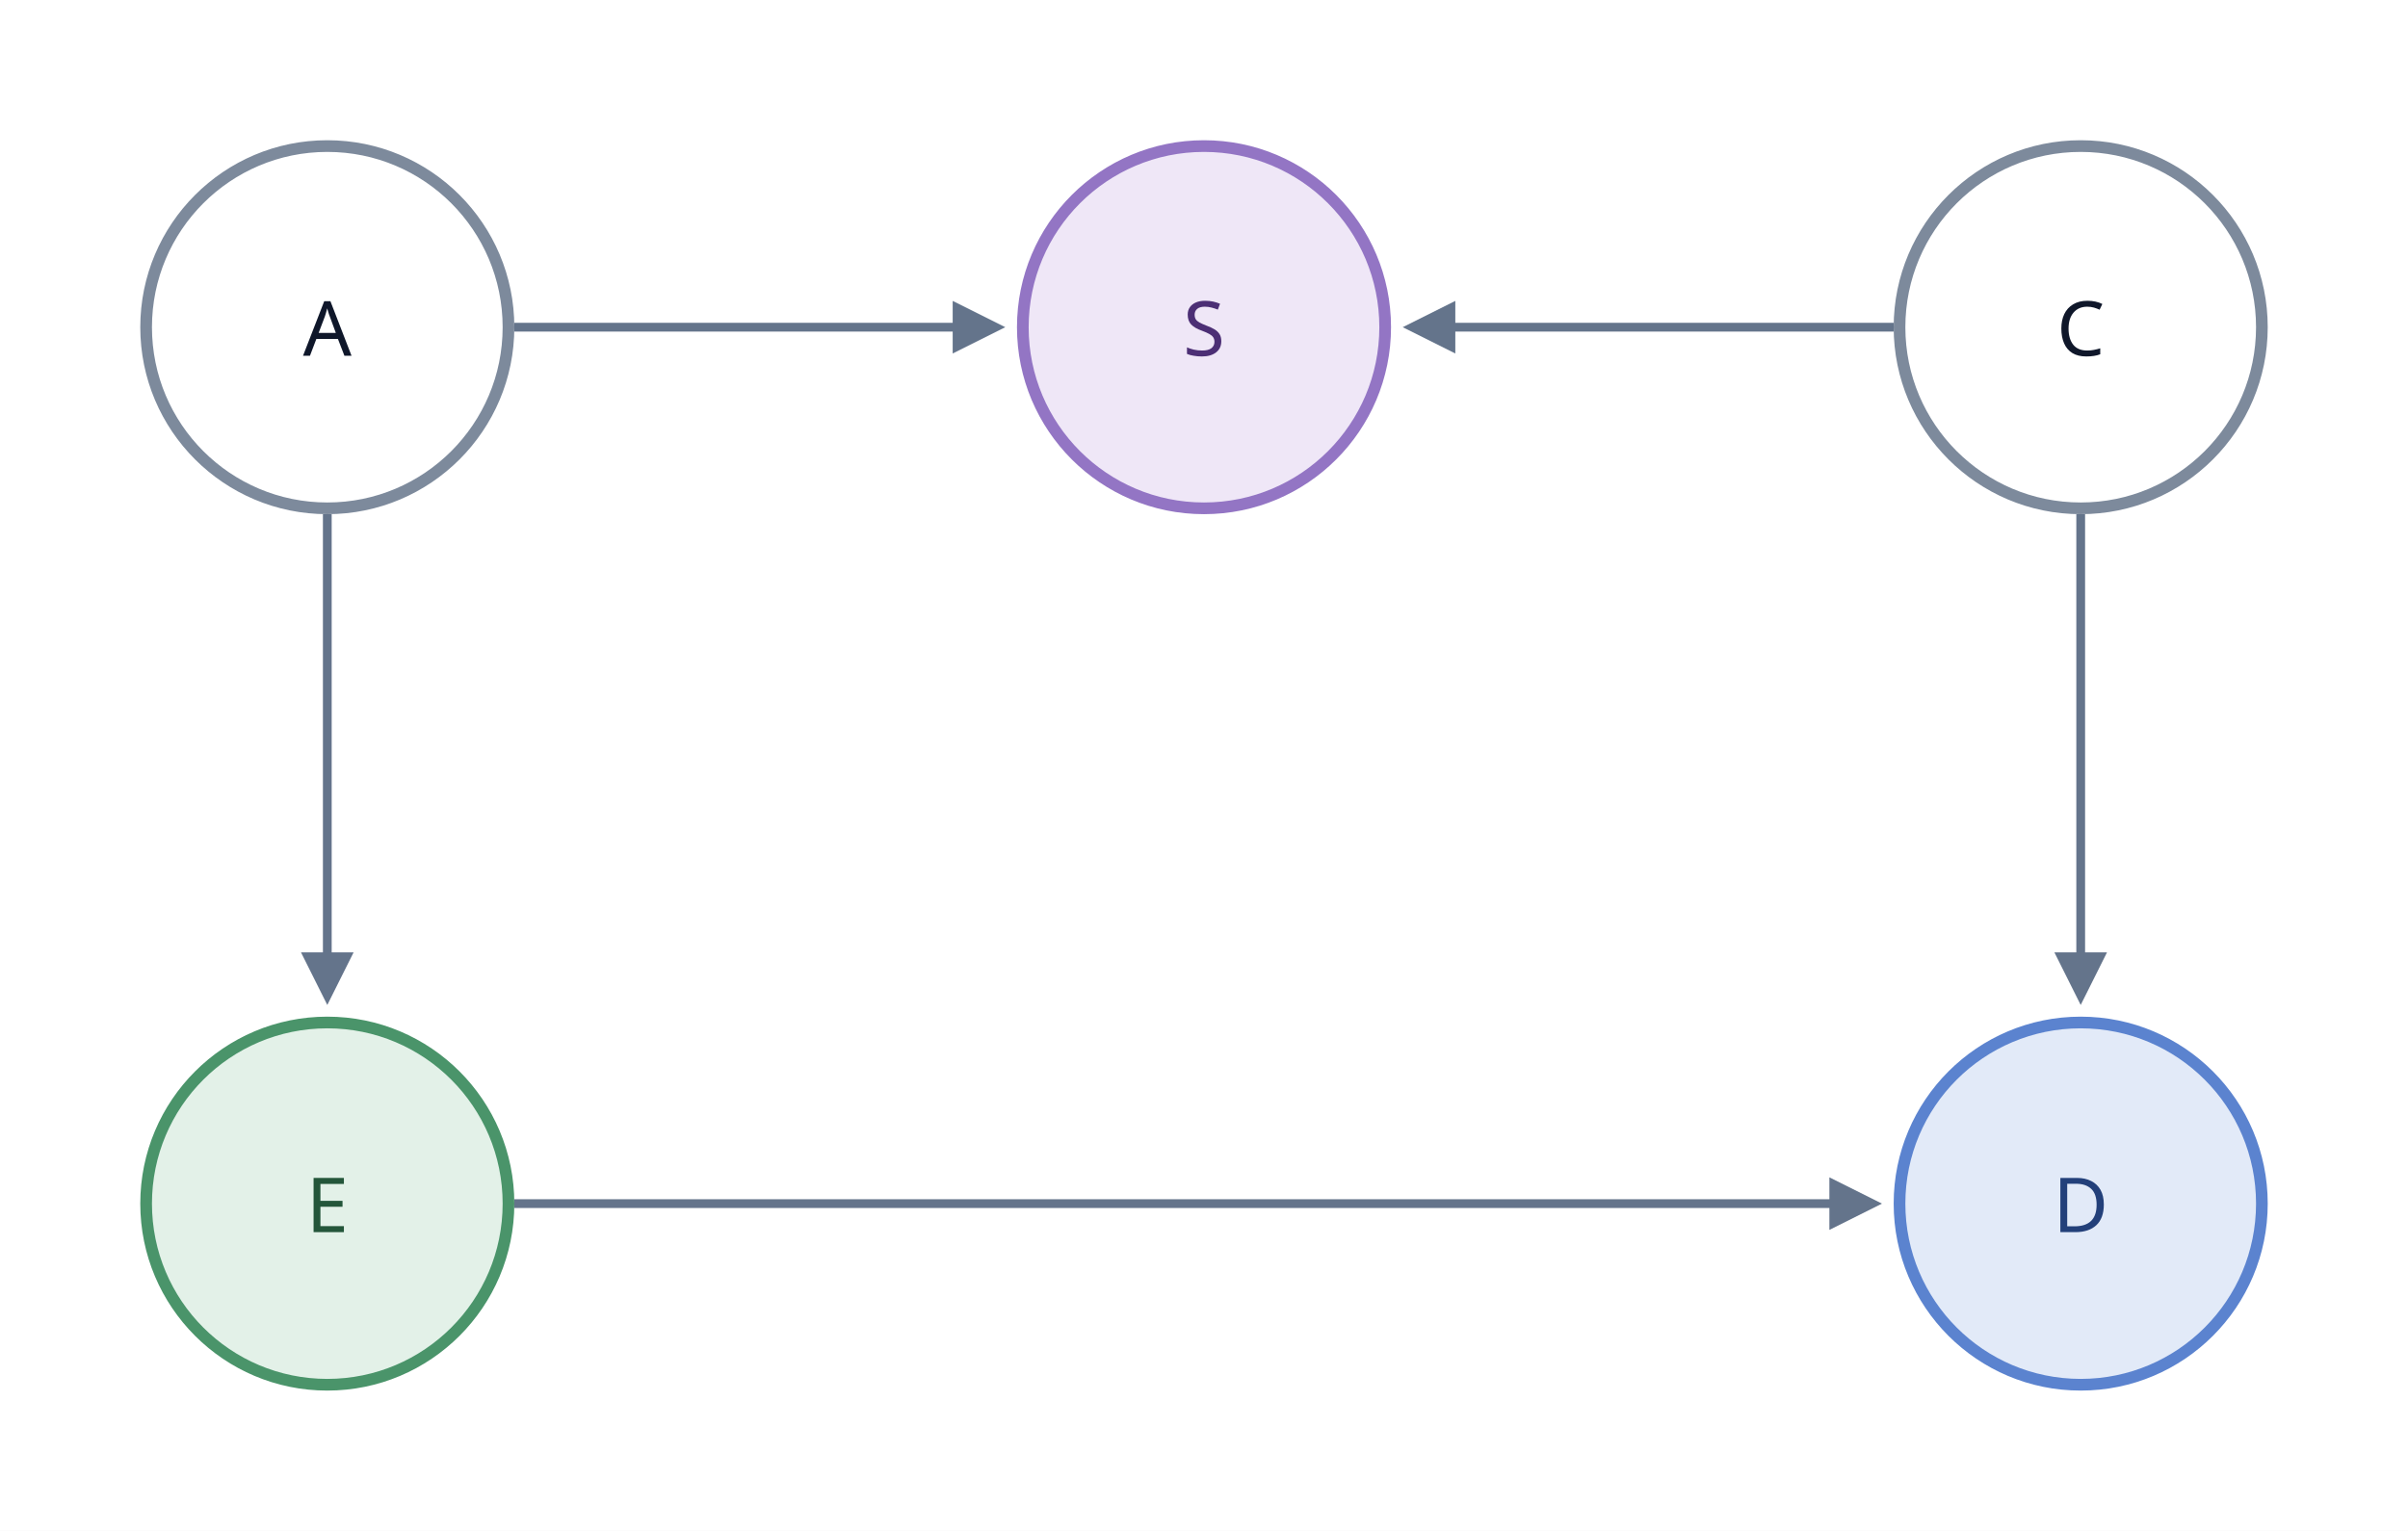
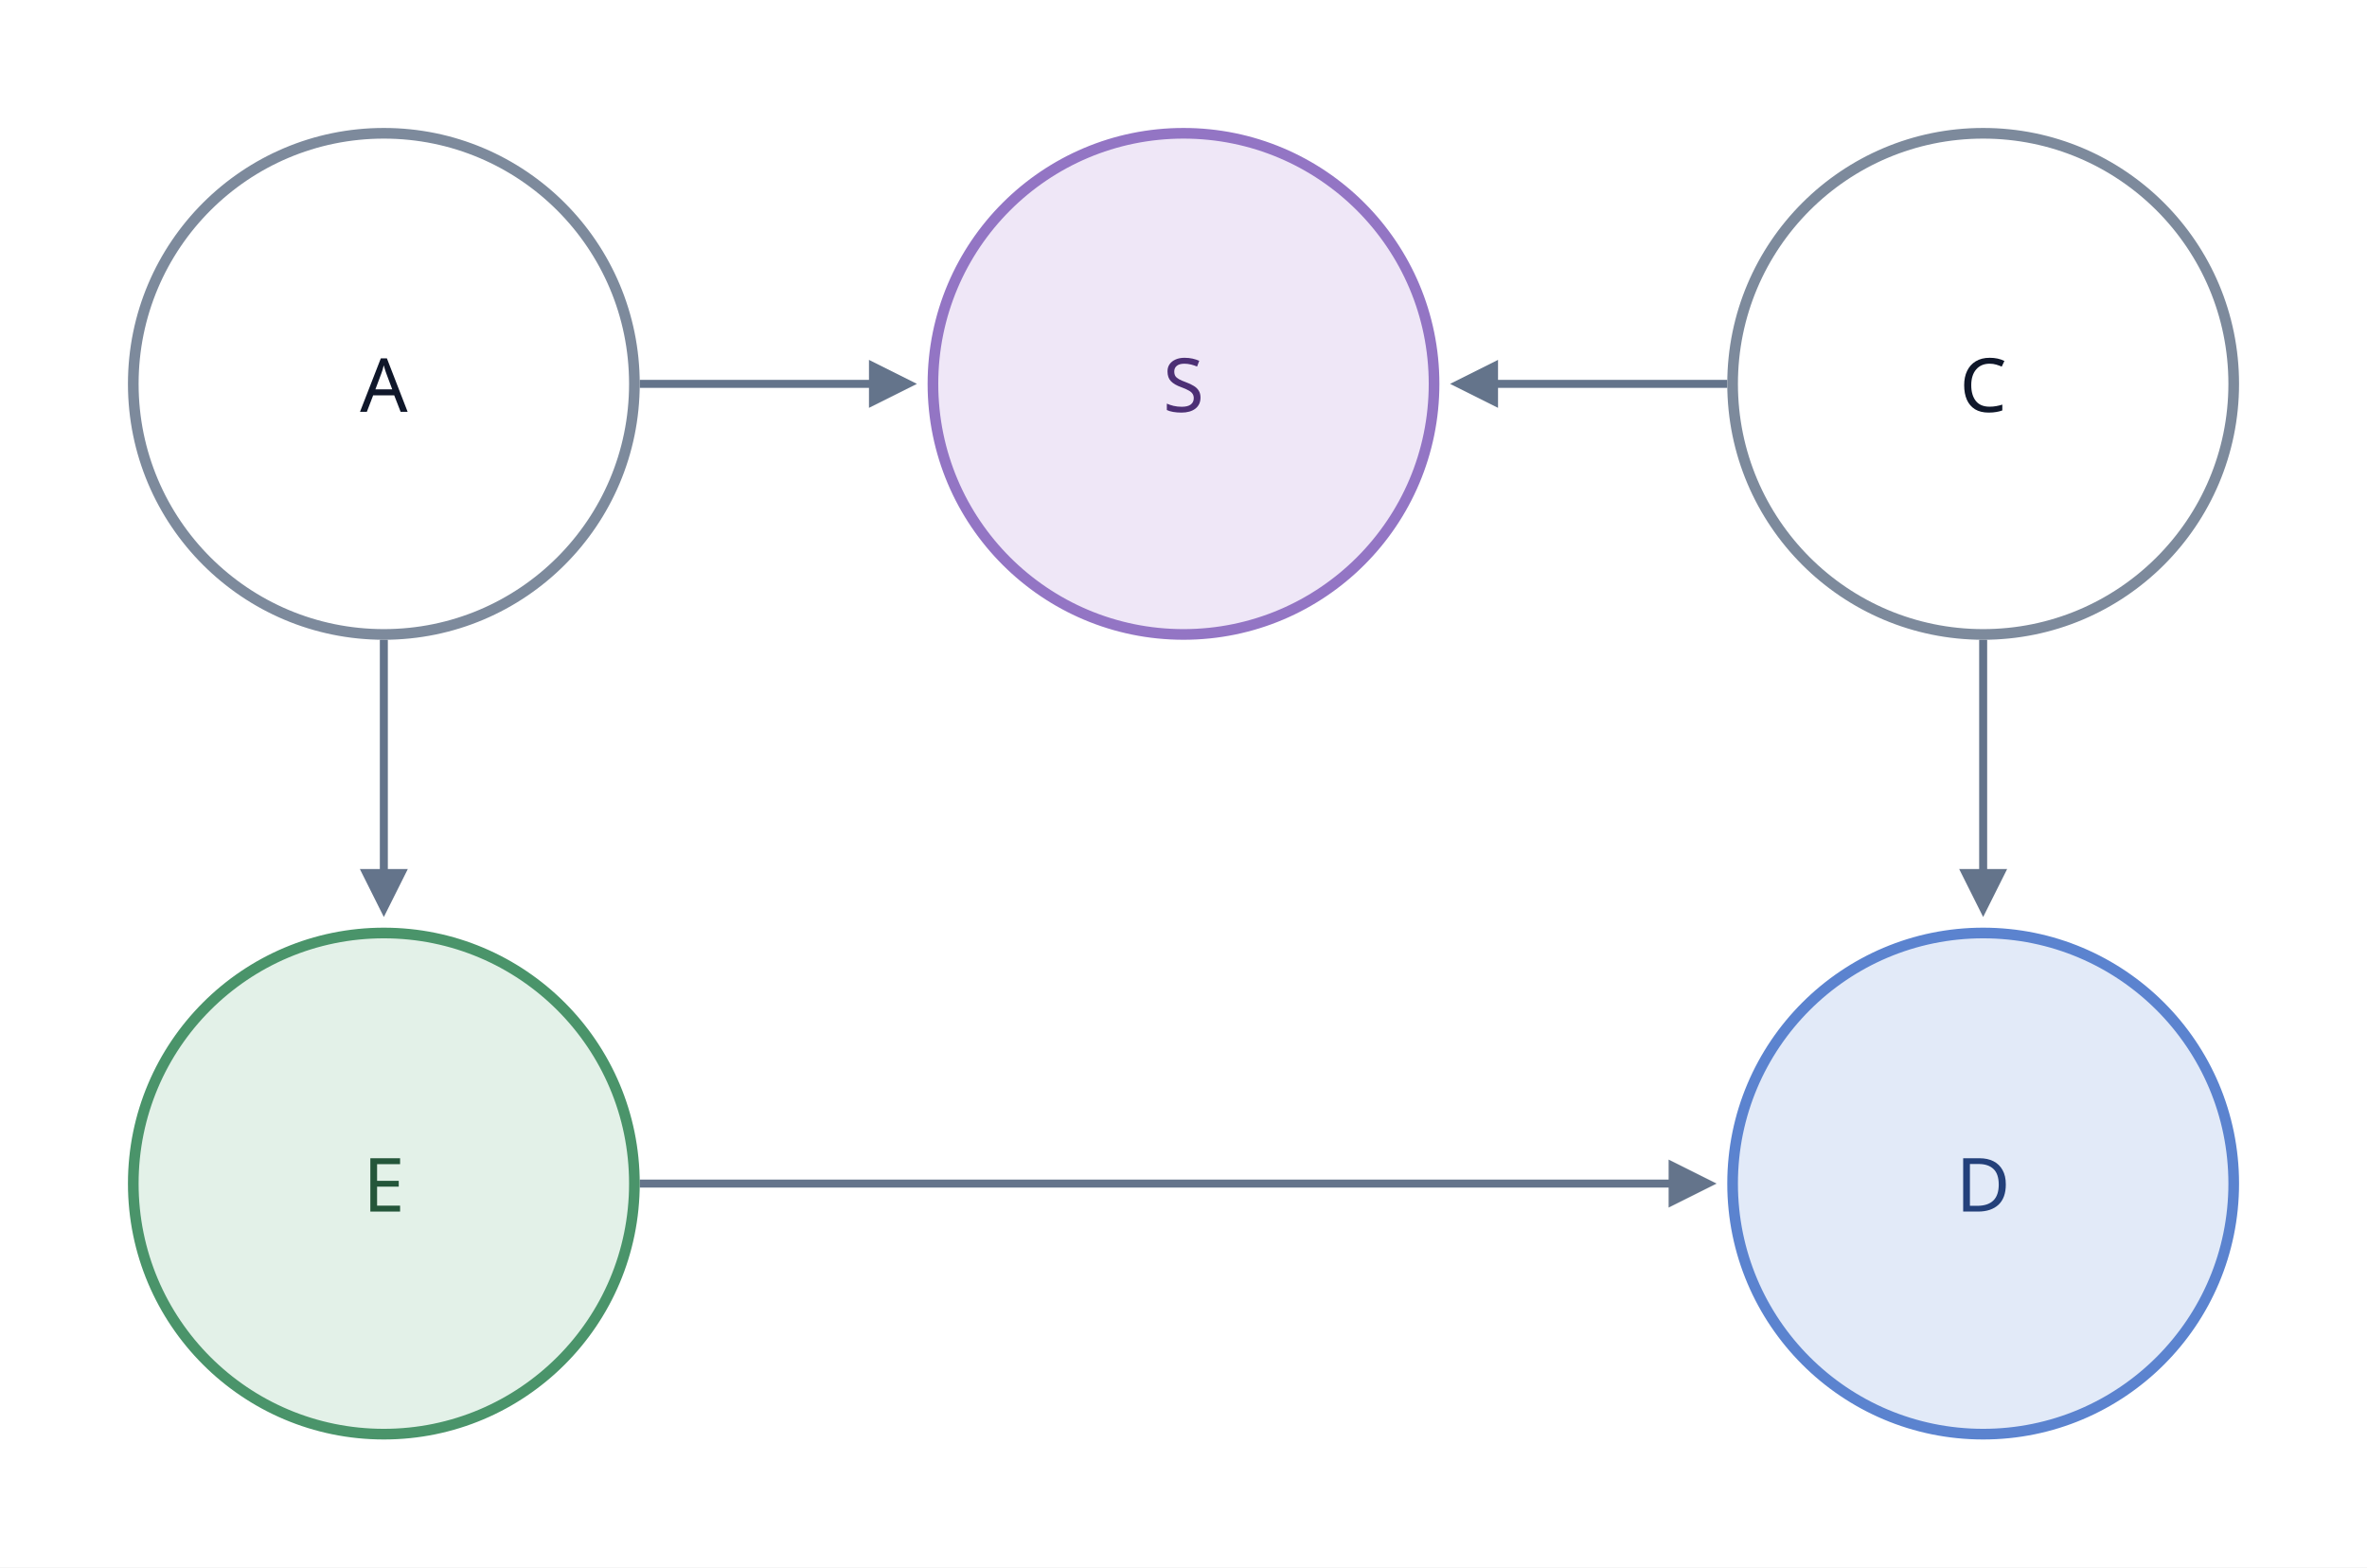
- <svg xmlns="http://www.w3.org/2000/svg" width="412" height="262" viewBox="0 0 412 262">
-   <rect width="412" height="262" fill="#ffffff" />
-   <line x1="88" y1="206" x2="314" y2="206" stroke="#64748b" stroke-width="1.5" />
-   <path d="M322,206 L313,210.5 L313,201.5 Z" fill="#64748b" />
-   <line x1="56" y1="88" x2="56" y2="164" stroke="#64748b" stroke-width="1.5" />
-   <path d="M56,172 L51.5,163 L60.5,163 Z" fill="#64748b" />
-   <line x1="88" y1="56" x2="164" y2="56" stroke="#64748b" stroke-width="1.5" />
-   <path d="M172,56 L163,60.5 L163,51.5 Z" fill="#64748b" />
-   <line x1="324" y1="56" x2="248" y2="56" stroke="#64748b" stroke-width="1.5" />
-   <path d="M240,56 L249,51.5 L249,60.5 Z" fill="#64748b" />
-   <line x1="356" y1="88" x2="356" y2="164" stroke="#64748b" stroke-width="1.5" />
-   <path d="M356,172 L351.5,163 L360.5,163 Z" fill="#64748b" />
-   <g font-family="'IBM Plex Sans', system-ui, sans-serif" font-size="13" font-weight="500" text-anchor="middle">
-     <circle cx="56" cy="56" r="31" fill="#ffffff" stroke="#7d8a9c" stroke-width="2" />
-     <text x="56" y="60.88" fill="#0f172a">A</text>
-     <circle cx="56" cy="206" r="31" fill="#e3f1e8" stroke="#4a946a" stroke-width="2" />
-     <text x="56" y="210.88" fill="#24563a">E</text>
-     <circle cx="356" cy="206" r="31" fill="#e2eaf8" stroke="#5b83cf" stroke-width="2" />
-     <text x="356" y="210.88" fill="#23407a">D</text>
-     <circle cx="206" cy="56" r="31" fill="#efe7f7" stroke="#9375c4" stroke-width="2" />
-     <text x="206" y="60.88" fill="#4c2f75">S</text>
-     <circle cx="356" cy="56" r="31" fill="#ffffff" stroke="#7d8a9c" stroke-width="2" />
-     <text x="356" y="60.88" fill="#0f172a">C</text>
+ <svg xmlns="http://www.w3.org/2000/svg" width="444" height="294" viewBox="0 0 444 294">
+   <rect width="444" height="294" fill="#ffffff" />
+   <line x1="120" y1="222" x2="314" y2="222" stroke="#64748b" stroke-width="1.5" />
+   <path d="M322,222 L313,226.5 L313,217.5 Z" fill="#64748b" />
+   <line x1="72" y1="120" x2="72" y2="164" stroke="#64748b" stroke-width="1.5" />
+   <path d="M72,172 L67.5,163 L76.5,163 Z" fill="#64748b" />
+   <line x1="120" y1="72" x2="164" y2="72" stroke="#64748b" stroke-width="1.5" />
+   <path d="M172,72 L163,76.5 L163,67.5 Z" fill="#64748b" />
+   <line x1="324" y1="72" x2="280" y2="72" stroke="#64748b" stroke-width="1.5" />
+   <path d="M272,72 L281,67.5 L281,76.5 Z" fill="#64748b" />
+   <line x1="372" y1="120" x2="372" y2="164" stroke="#64748b" stroke-width="1.5" />
+   <path d="M372,172 L367.5,163 L376.5,163 Z" fill="#64748b" />
+   <circle cx="72" cy="72" r="47" fill="#ffffff" stroke="#7d8a9c" stroke-width="2" />
+   <g font-family="'IBM Plex Sans', system-ui, sans-serif" font-size="14" font-weight="500" text-anchor="middle">
+     <text x="72" y="77.25" fill="#0f172a">A</text>
+   </g>
+   <circle cx="72" cy="222" r="47" fill="#e3f1e8" stroke="#4a946a" stroke-width="2" />
+   <g font-family="'IBM Plex Sans', system-ui, sans-serif" font-size="14" font-weight="500" text-anchor="middle">
+     <text x="72" y="227.25" fill="#24563a">E</text>
+   </g>
+   <circle cx="372" cy="222" r="47" fill="#e2eaf8" stroke="#5b83cf" stroke-width="2" />
+   <g font-family="'IBM Plex Sans', system-ui, sans-serif" font-size="14" font-weight="500" text-anchor="middle">
+     <text x="372" y="227.25" fill="#23407a">D</text>
+   </g>
+   <circle cx="222" cy="72" r="47" fill="#efe7f7" stroke="#9375c4" stroke-width="2" />
+   <g font-family="'IBM Plex Sans', system-ui, sans-serif" font-size="14" font-weight="500" text-anchor="middle">
+     <text x="222" y="77.25" fill="#4c2f75">S</text>
+   </g>
+   <circle cx="372" cy="72" r="47" fill="#ffffff" stroke="#7d8a9c" stroke-width="2" />
+   <g font-family="'IBM Plex Sans', system-ui, sans-serif" font-size="14" font-weight="500" text-anchor="middle">
+     <text x="372" y="77.25" fill="#0f172a">C</text>
  </g>
</svg>
